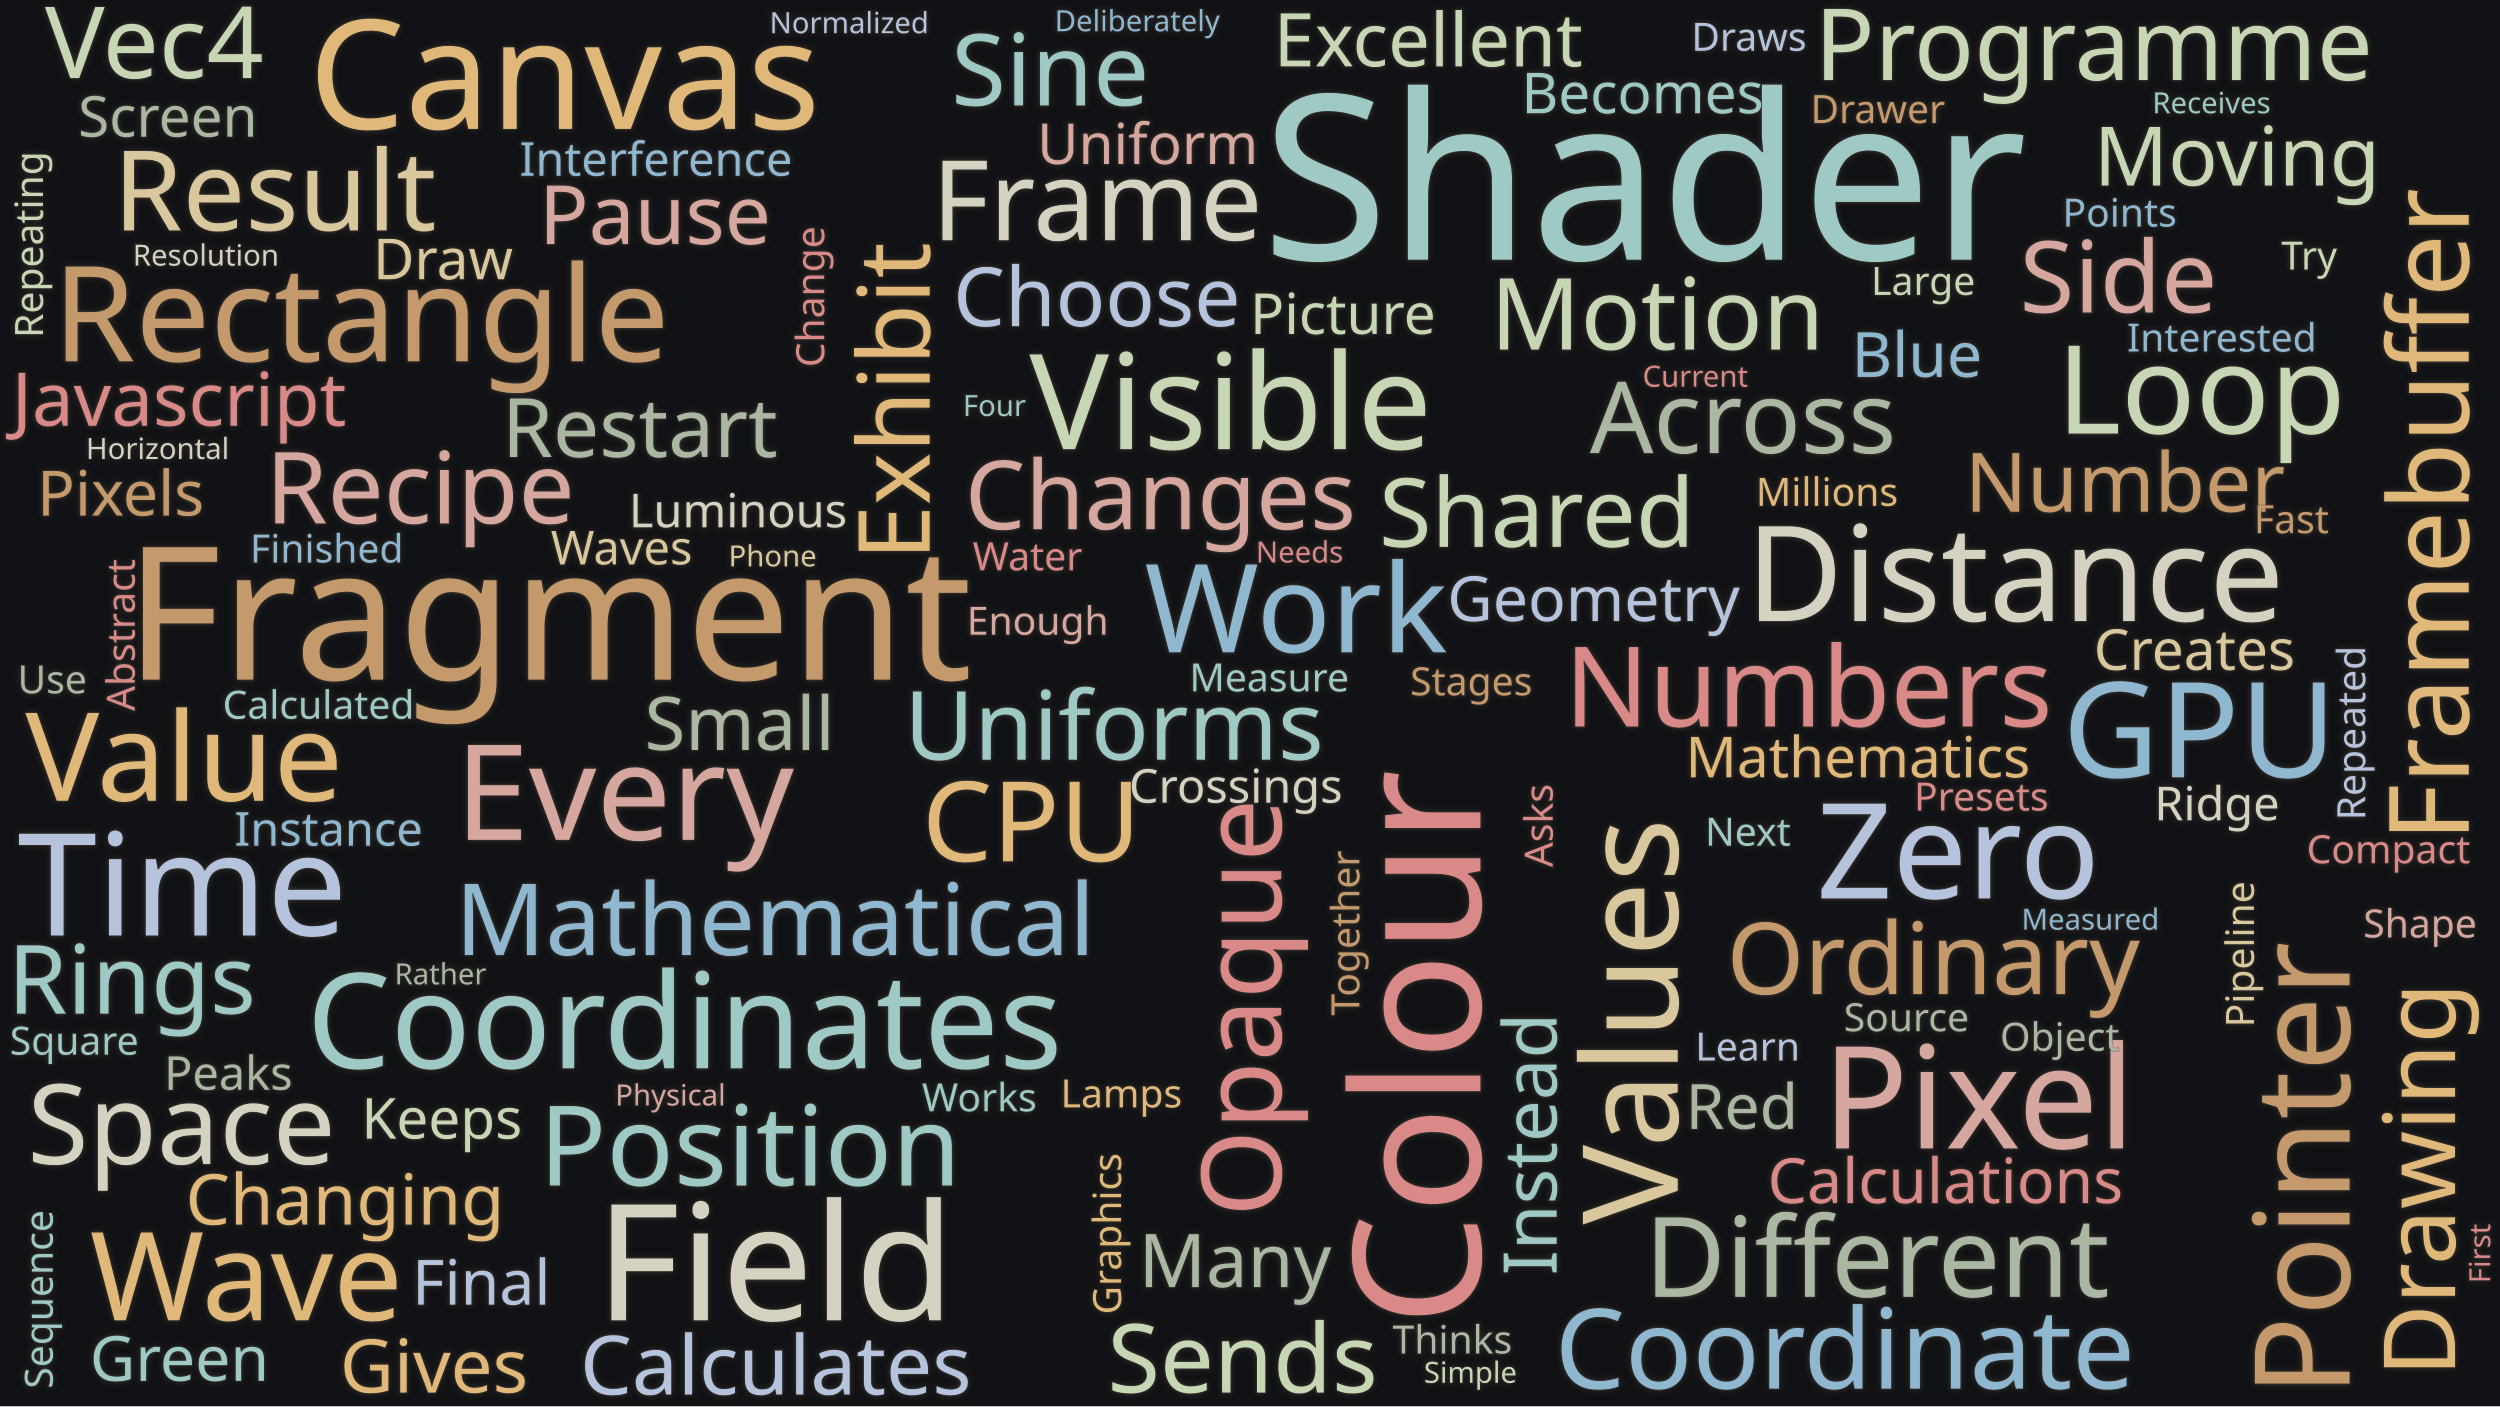
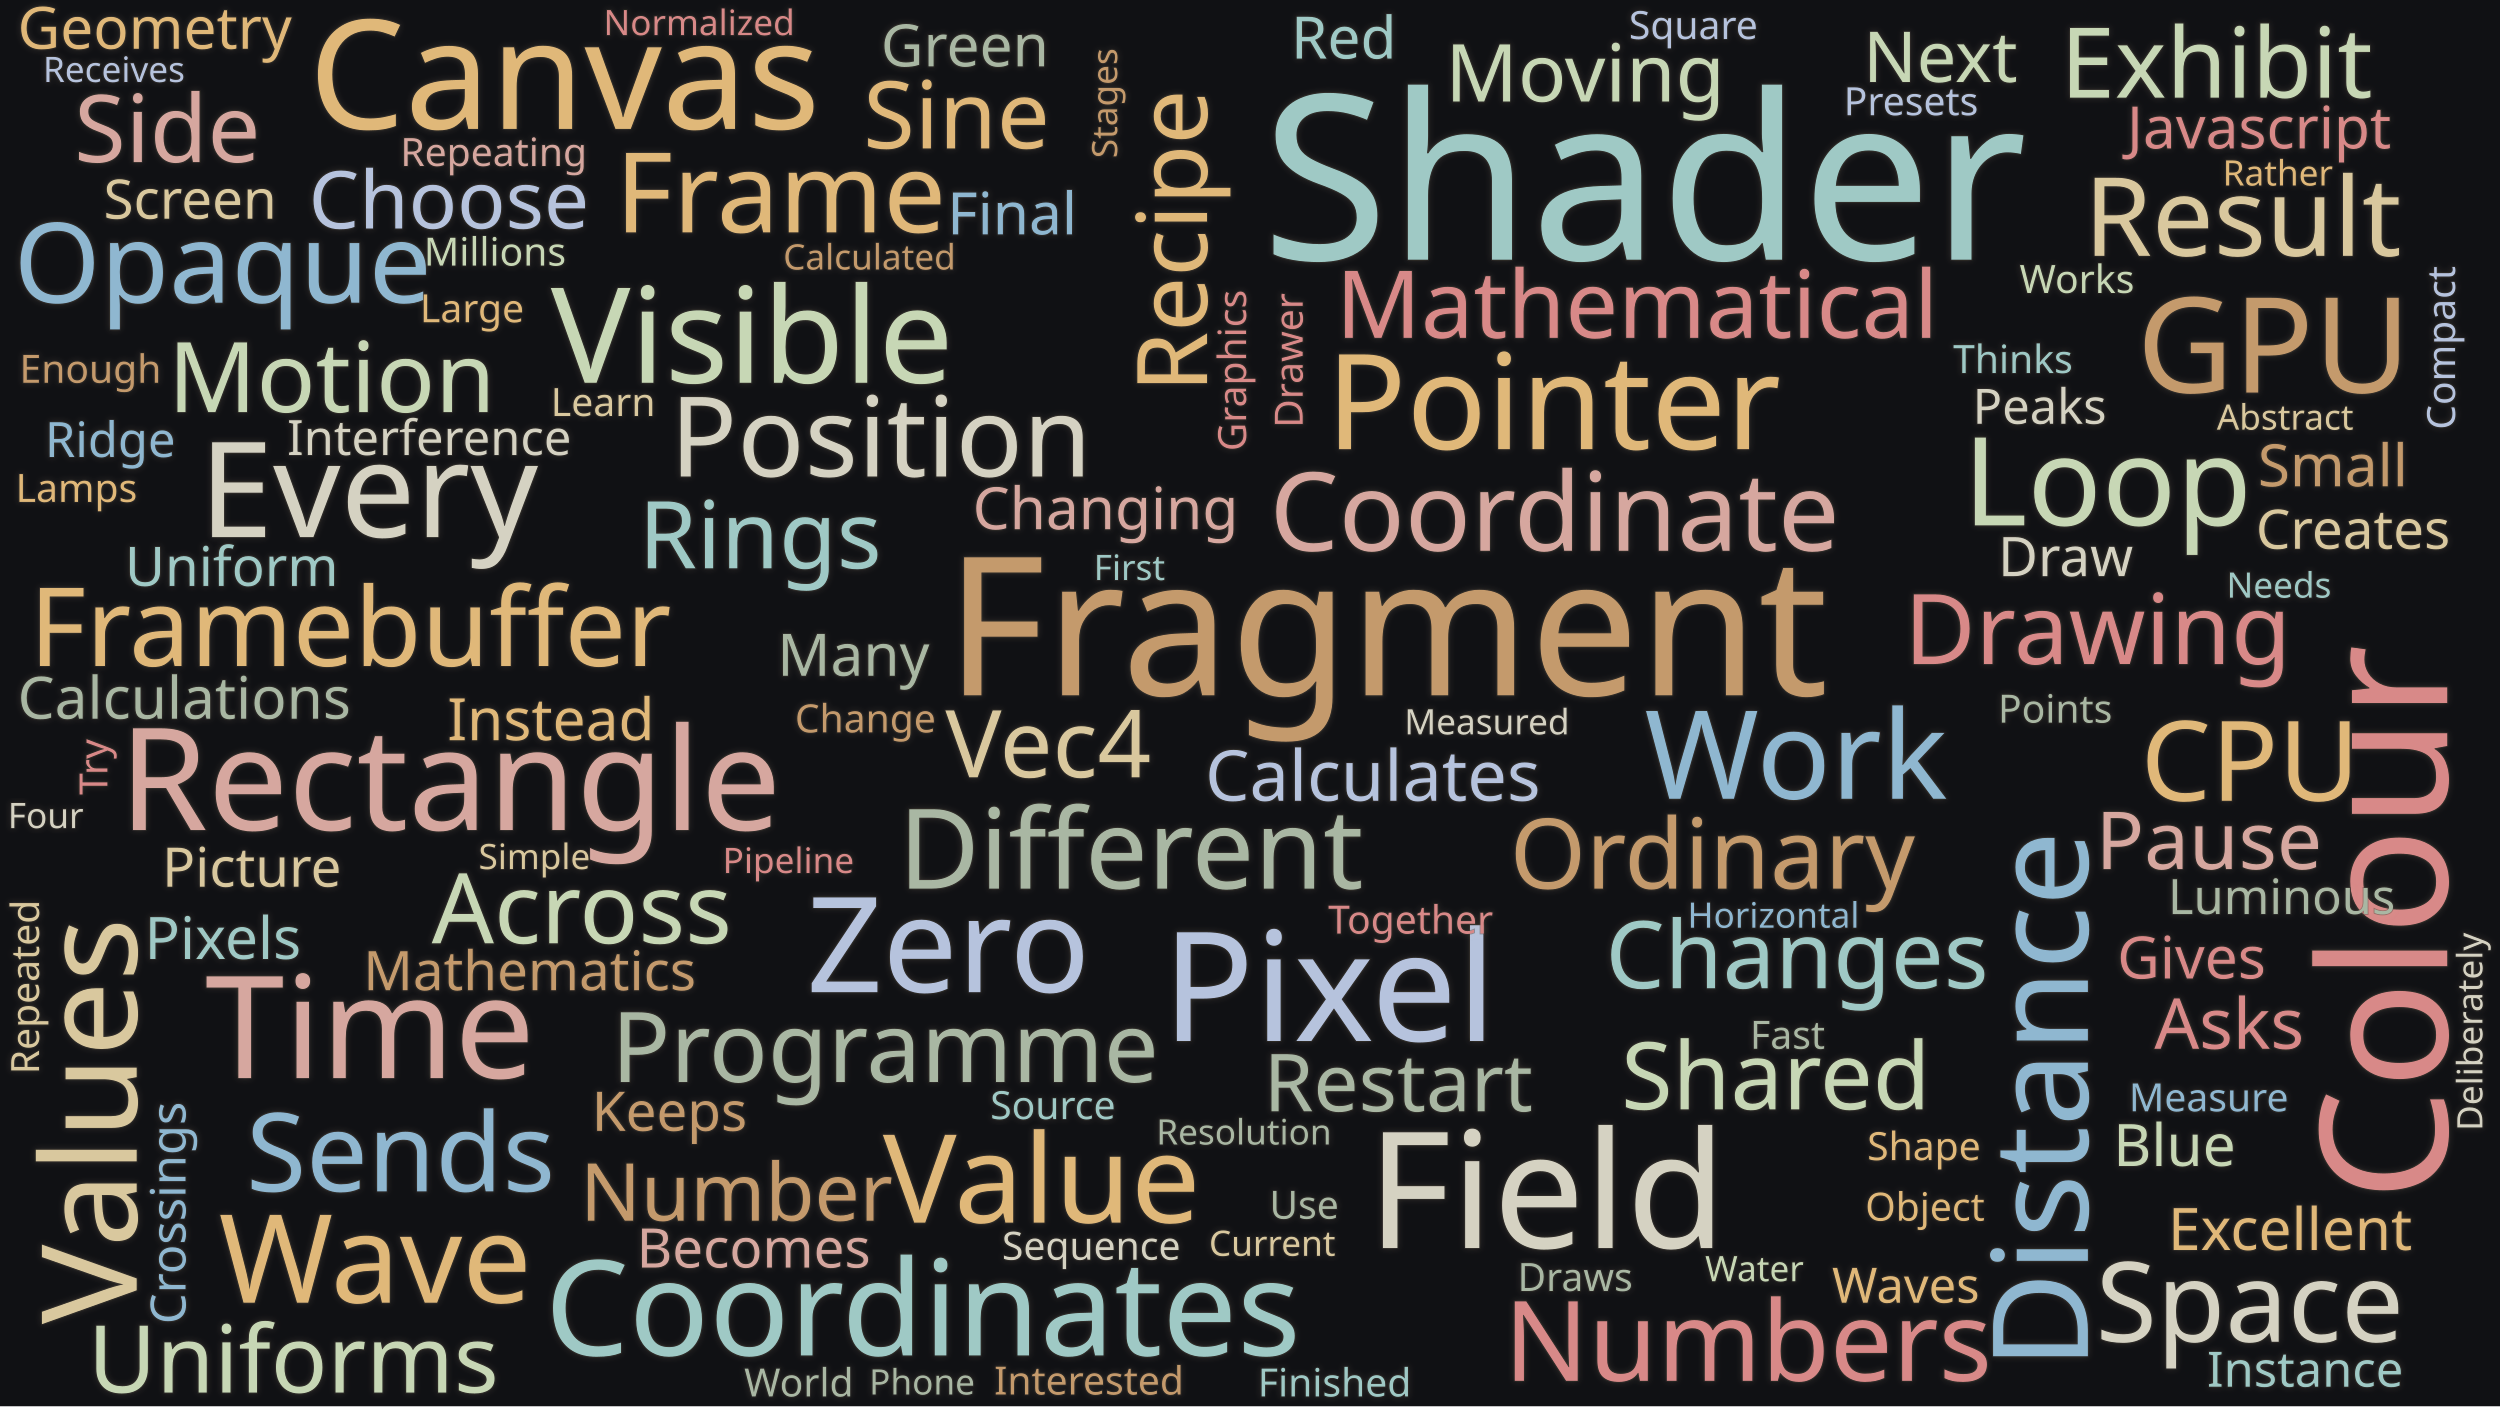
<svg xmlns="http://www.w3.org/2000/svg" role="img" aria-label="Hello, Fragment: Your First Shader from Scratch" width="1280" height="720">
  <defs>
    <filter id="wordGlow" x="-20%" y="-20%" width="140%" height="140%">
      <feDropShadow dx="0" dy="0" stdDeviation="1.6" flood-color="#d8c7a1" flood-opacity="0.18" />
    </filter>
  </defs>
  <style>text { filter: url(#wordGlow); paint-order: stroke fill; stroke: rgba(16,17,20,.34); stroke-width: .9px; }</style>
  <style>text{font-family:'Droid Sans Mono';font-weight:normal;font-style:normal;}</style>
  <rect width="100%" height="100%" style="fill:#101114" />
  <text transform="translate(646,133)" font-size="118" style="fill:#9fc9c5">Shader</text>
-   <text transform="translate(64,348)" font-size="95" style="fill:#c49a6c">Fragment</text>
-   <text transform="translate(758,679) rotate(-90)" font-size="91" style="fill:#d88988">Colour</text>
-   <text transform="translate(305,676)" font-size="83" style="fill:#d5d2c2">Field</text>
+   <text transform="translate(484,356)" font-size="99" style="fill:#c49a6c">Fragment</text>
+   <text transform="translate(1253,615) rotate(-90)" font-size="91" style="fill:#d88988">Colour</text>
+   <text transform="translate(700,639)" font-size="83" style="fill:#d5d2c2">Field</text>
  <text transform="translate(158,66)" font-size="78" style="fill:#e0b879">Canvas</text>
-   <text transform="translate(9,479)" font-size="73" style="fill:#b6c3dd">Time</text>
-   <text transform="translate(933,588)" font-size="73" style="fill:#d6a79f">Pixel</text>
-   <text transform="translate(233,430)" font-size="68" style="fill:#d6a79f">Every</text>
-   <text transform="translate(894,318)" font-size="68" style="fill:#d5d2c2">Distance</text>
-   <text transform="translate(1203,715) rotate(-90)" font-size="68" style="fill:#c49a6c">Pointer</text>
-   <text transform="translate(1056,398)" font-size="68" style="fill:#8fb7d0">GPU</text>
-   <text transform="translate(27,185)" font-size="68" style="fill:#c49a6c">Rectangle</text>
-   <text transform="translate(157,547)" font-size="68" style="fill:#9fc9c5">Coordinates</text>
-   <text transform="translate(527,230)" font-size="68" style="fill:#c7d7b5">Visible</text>
-   <text transform="translate(859,627) rotate(-90)" font-size="68" style="fill:#d9c89e">Values</text>
-   <text transform="translate(930,460)" font-size="68" style="fill:#b6c3dd">Zero</text>
-   <text transform="translate(1053,222)" font-size="63" style="fill:#c7d7b5">Loop</text>
-   <text transform="translate(586,334)" font-size="63" style="fill:#8fb7d0">Work</text>
-   <text transform="translate(46,676)" font-size="63" style="fill:#e0b879">Wave</text>
-   <text transform="translate(13,410)" font-size="63" style="fill:#e0b879">Value</text>
-   <text transform="translate(472,441)" font-size="57" style="fill:#e0b879">CPU</text>
-   <text transform="translate(276,607)" font-size="57" style="fill:#9fc9c5">Position</text>
-   <text transform="translate(477,123)" font-size="57" style="fill:#d5d2c2">Frame</text>
-   <text transform="translate(842,664)" font-size="57" style="fill:#a9b7a3">Different</text>
-   <text transform="translate(656,623) rotate(-90)" font-size="57" style="fill:#d88988">Opaque</text>
-   <text transform="translate(14,596)" font-size="57" style="fill:#d5d2c2">Space</text>
-   <text transform="translate(801,372)" font-size="57" style="fill:#d88988">Numbers</text>
-   <text transform="translate(1264,431) rotate(-90)" font-size="57" style="fill:#e0b879">Framebuffer</text>
-   <text transform="translate(58,118)" font-size="57" style="fill:#d9c89e">Result</text>
-   <text transform="translate(796,711)" font-size="57" style="fill:#8fb7d0">Coordinate</text>
-   <text transform="translate(136,268)" font-size="51" style="fill:#d6a79f">Recipe</text>
-   <text transform="translate(476,287) rotate(-90)" font-size="51" style="fill:#e0b879">Exhibit</text>
-   <text transform="translate(929,41)" font-size="51" style="fill:#c7d7b5">Programme</text>
-   <text transform="translate(814,232)" font-size="51" style="fill:#a9b7a3">Across</text>
-   <text transform="translate(763,179)" font-size="51" style="fill:#c7d7b5">Motion</text>
-   <text transform="translate(884,509)" font-size="51" style="fill:#c49a6c">Ordinary</text>
-   <text transform="translate(1257,705) rotate(-90)" font-size="51" style="fill:#e0b879">Drawing</text>
-   <text transform="translate(233,489)" font-size="51" style="fill:#8fb7d0">Mathematical</text>
-   <text transform="translate(23,40)" font-size="51" style="fill:#c7d7b5">Vec4</text>
-   <text transform="translate(487,54)" font-size="51" style="fill:#9fc9c5">Sine</text>
-   <text transform="translate(1034,160)" font-size="51" style="fill:#d6a79f">Side</text>
-   <text transform="translate(494,271)" font-size="49" style="fill:#d6a79f">Changes</text>
-   <text transform="translate(463,389)" font-size="49" style="fill:#9fc9c5">Uniforms</text>
-   <text transform="translate(706,280)" font-size="49" style="fill:#c7d7b5">Shared</text>
-   <text transform="translate(567,713)" font-size="49" style="fill:#c7d7b5">Sends</text>
-   <text transform="translate(4,519)" font-size="49" style="fill:#9fc9c5">Rings</text>
-   <text transform="translate(1072,95)" font-size="42" style="fill:#c7d7b5">Moving</text>
-   <text transform="translate(488,167)" font-size="42" style="fill:#b6c3dd">Choose</text>
-   <text transform="translate(276,125)" font-size="42" style="fill:#d6a79f">Pause</text>
-   <text transform="translate(1006,262)" font-size="42" style="fill:#c49a6c">Number</text>
-   <text transform="translate(257,234)" font-size="42" style="fill:#a9b7a3">Restart</text>
-   <text transform="translate(297,714)" font-size="42" style="fill:#b6c3dd">Calculates</text>
-   <text transform="translate(6,218)" font-size="38" style="fill:#d88988">Javascript</text>
-   <text transform="translate(652,34)" font-size="38" style="fill:#c7d7b5">Excellent</text>
-   <text transform="translate(583,659)" font-size="38" style="fill:#a9b7a3">Many</text>
-   <text transform="translate(797,653) rotate(-90)" font-size="38" style="fill:#9fc9c5">Instead</text>
-   <text transform="translate(174,713)" font-size="38" style="fill:#e0b879">Gives</text>
-   <text transform="translate(330,384)" font-size="38" style="fill:#a9b7a3">Small</text>
-   <text transform="translate(95,627)" font-size="36" style="fill:#e0b879">Changing</text>
-   <text transform="translate(905,616)" font-size="32" style="fill:#d88988">Calculations</text>
-   <text transform="translate(19,264)" font-size="32" style="fill:#c49a6c">Pixels</text>
-   <text transform="translate(211,668)" font-size="32" style="fill:#b6c3dd">Final</text>
-   <text transform="translate(741,318)" font-size="32" style="fill:#b6c3dd">Geometry</text>
-   <text transform="translate(863,578)" font-size="32" style="fill:#a9b7a3">Red</text>
-   <text transform="translate(46,707)" font-size="32" style="fill:#9fc9c5">Green</text>
-   <text transform="translate(948,193)" font-size="32" style="fill:#8fb7d0">Blue</text>
-   <text transform="translate(863,398)" font-size="29" style="fill:#e0b879">Mathematics</text>
-   <text transform="translate(779,58)" font-size="29" style="fill:#9fc9c5">Becomes</text>
-   <text transform="translate(40,70)" font-size="29" style="fill:#a9b7a3">Screen</text>
-   <text transform="translate(640,171)" font-size="29" style="fill:#c7d7b5">Picture</text>
-   <text transform="translate(185,583)" font-size="29" style="fill:#c7d7b5">Keeps</text>
-   <text transform="translate(531,84)" font-size="29" style="fill:#d6a79f">Uniform</text>
-   <text transform="translate(191,143)" font-size="29" style="fill:#d9c89e">Draw</text>
-   <text transform="translate(1072,343)" font-size="29" style="fill:#d9c89e">Creates</text>
-   <text transform="translate(266,90)" font-size="24" style="fill:#8fb7d0">Interference</text>
-   <text transform="translate(84,558)" font-size="24" style="fill:#a9b7a3">Peaks</text>
-   <text transform="translate(578,411)" font-size="24" style="fill:#d5d2c2">Crossings</text>
-   <text transform="translate(282,289)" font-size="24" style="fill:#d9c89e">Waves</text>
-   <text transform="translate(322,270)" font-size="24" style="fill:#d5d2c2">Luminous</text>
-   <text transform="translate(1103,420)" font-size="24" style="fill:#d5d2c2">Ridge</text>
-   <text transform="translate(120,433)" font-size="24" style="fill:#8fb7d0">Instance</text>
-   <text transform="translate(543,567)" font-size="20" style="fill:#e0b879">Lamps</text>
-   <text transform="translate(868,543)" font-size="20" style="fill:#b6c3dd">Learn</text>
-   <text transform="translate(609,354)" font-size="20" style="fill:#9fc9c5">Measure</text>
-   <text transform="translate(1056,116)" font-size="20" style="fill:#8fb7d0">Points</text>
-   <text transform="translate(899,259)" font-size="20" style="fill:#e0b879">Millions</text>
-   <text transform="translate(696,520) rotate(-90)" font-size="20" style="fill:#c49a6c">Together</text>
-   <text transform="translate(495,325)" font-size="20" style="fill:#d6a79f">Enough</text>
-   <text transform="translate(128,288)" font-size="20" style="fill:#8fb7d0">Finished</text>
-   <text transform="translate(9,355)" font-size="20" style="fill:#a9b7a3">Use</text>
-   <text transform="translate(1168,138)" font-size="20" style="fill:#c7d7b5">Try</text>
-   <text transform="translate(980,415)" font-size="20" style="fill:#d88988">Presets</text>
-   <text transform="translate(944,528)" font-size="20" style="fill:#a9b7a3">Source</text>
-   <text transform="translate(927,63)" font-size="20" style="fill:#c49a6c">Drawer</text>
-   <text transform="translate(472,569)" font-size="20" style="fill:#9fc9c5">Works</text>
-   <text transform="translate(1024,538)" font-size="20" style="fill:#a9b7a3">Object</text>
-   <text transform="translate(795,444) rotate(-90)" font-size="20" style="fill:#d88988">Asks</text>
-   <text transform="translate(866,26)" font-size="20" style="fill:#b6c3dd">Draws</text>
-   <text transform="translate(873,433)" font-size="20" style="fill:#9fc9c5">Next</text>
-   <text transform="translate(422,188) rotate(-90)" font-size="20" style="fill:#d88988">Change</text>
-   <text transform="translate(958,151)" font-size="20" style="fill:#c7d7b5">Large</text>
-   <text transform="translate(5,540)" font-size="20" style="fill:#9fc9c5">Square</text>
-   <text transform="translate(1089,180)" font-size="20" style="fill:#8fb7d0">Interested</text>
-   <text transform="translate(27,711) rotate(-90)" font-size="20" style="fill:#9fc9c5">Sequence</text>
-   <text transform="translate(22,173) rotate(-90)" font-size="20" style="fill:#c7d7b5">Repeating</text>
-   <text transform="translate(1181,442)" font-size="20" style="fill:#d88988">Compact</text>
-   <text transform="translate(1154,273)" font-size="20" style="fill:#c49a6c">Fast</text>
-   <text transform="translate(1210,480)" font-size="20" style="fill:#d6a79f">Shape</text>
-   <text transform="translate(1211,420) rotate(-90)" font-size="20" style="fill:#b6c3dd">Repeated</text>
-   <text transform="translate(713,693)" font-size="20" style="fill:#a9b7a3">Thinks</text>
-   <text transform="translate(574,673) rotate(-90)" font-size="20" style="fill:#e0b879">Graphics</text>
-   <text transform="translate(1154,526) rotate(-90)" font-size="20" style="fill:#d9c89e">Pipeline</text>
-   <text transform="translate(114,368)" font-size="20" style="fill:#9fc9c5">Calculated</text>
-   <text transform="translate(498,292)" font-size="20" style="fill:#d88988">Water</text>
-   <text transform="translate(69,364) rotate(-90)" font-size="20" style="fill:#d88988">Abstract</text>
-   <text transform="translate(722,356)" font-size="20" style="fill:#c49a6c">Stages</text>
-   <text transform="translate(540,16)" font-size="15" style="fill:#8fb7d0">Deliberately</text>
-   <text transform="translate(729,708)" font-size="15" style="fill:#c7d7b5">Simple</text>
-   <text transform="translate(1275,657) rotate(-90)" font-size="15" style="fill:#d88988">First</text>
-   <text transform="translate(643,288)" font-size="15" style="fill:#d88988">Needs</text>
-   <text transform="translate(1102,58)" font-size="15" style="fill:#9fc9c5">Receives</text>
-   <text transform="translate(493,213)" font-size="15" style="fill:#9fc9c5">Four</text>
-   <text transform="translate(394,17)" font-size="15" style="fill:#b6c3dd">Normalized</text>
-   <text transform="translate(44,235)" font-size="15" style="fill:#d5d2c2">Horizontal</text>
-   <text transform="translate(841,198)" font-size="15" style="fill:#d88988">Current</text>
-   <text transform="translate(1035,476)" font-size="15" style="fill:#8fb7d0">Measured</text>
-   <text transform="translate(373,290)" font-size="15" style="fill:#d9c89e">Phone</text>
-   <text transform="translate(68,136)" font-size="15" style="fill:#d5d2c2">Resolution</text>
-   <text transform="translate(202,504)" font-size="15" style="fill:#a9b7a3">Rather</text>
-   <text transform="translate(315,566)" font-size="15" style="fill:#d6a79f">Physical</text>
+   <text transform="translate(595,533)" font-size="78" style="fill:#b6c3dd">Pixel</text>
+   <text transform="translate(105,552)" font-size="73" style="fill:#d6a79f">Time</text>
+   <text transform="translate(61,425)" font-size="73" style="fill:#d6a79f">Rectangle</text>
+   <text transform="translate(102,275)" font-size="68" style="fill:#d5d2c2">Every</text>
+   <text transform="translate(1069,701) rotate(-90)" font-size="68" style="fill:#8fb7d0">Distance</text>
+   <text transform="translate(679,230)" font-size="68" style="fill:#e0b879">Pointer</text>
+   <text transform="translate(1094,201)" font-size="68" style="fill:#c49a6c">GPU</text>
+   <text transform="translate(279,694)" font-size="68" style="fill:#9fc9c5">Coordinates</text>
+   <text transform="translate(282,196)" font-size="68" style="fill:#c7d7b5">Visible</text>
+   <text transform="translate(70,678) rotate(-90)" font-size="68" style="fill:#d9c89e">Values</text>
+   <text transform="translate(413,508)" font-size="68" style="fill:#b6c3dd">Zero</text>
+   <text transform="translate(1005,269)" font-size="63" style="fill:#c7d7b5">Loop</text>
+   <text transform="translate(842,409)" font-size="63" style="fill:#8fb7d0">Work</text>
+   <text transform="translate(112,667)" font-size="63" style="fill:#e0b879">Wave</text>
+   <text transform="translate(452,626)" font-size="63" style="fill:#e0b879">Value</text>
+   <text transform="translate(1096,410)" font-size="57" style="fill:#e0b879">CPU</text>
+   <text transform="translate(343,244)" font-size="57" style="fill:#d5d2c2">Position</text>
+   <text transform="translate(315,119)" font-size="57" style="fill:#e0b879">Frame</text>
+   <text transform="translate(460,455)" font-size="57" style="fill:#a9b7a3">Different</text>
+   <text transform="translate(7,155)" font-size="57" style="fill:#8fb7d0">Opaque</text>
+   <text transform="translate(1073,687)" font-size="57" style="fill:#d5d2c2">Space</text>
+   <text transform="translate(770,707)" font-size="57" style="fill:#d88988">Numbers</text>
+   <text transform="translate(15,341)" font-size="56" style="fill:#e0b879">Framebuffer</text>
+   <text transform="translate(1067,131)" font-size="56" style="fill:#d9c89e">Result</text>
+   <text transform="translate(126,610)" font-size="56" style="fill:#8fb7d0">Sends</text>
+   <text transform="translate(650,282)" font-size="56" style="fill:#d6a79f">Coordinate</text>
+   <text transform="translate(618,201) rotate(-90)" font-size="50" style="fill:#e0b879">Recipe</text>
+   <text transform="translate(1055,50)" font-size="50" style="fill:#c7d7b5">Exhibit</text>
+   <text transform="translate(313,554)" font-size="50" style="fill:#a9b7a3">Programme</text>
+   <text transform="translate(221,483)" font-size="50" style="fill:#c7d7b5">Across</text>
+   <text transform="translate(86,211)" font-size="50" style="fill:#c7d7b5">Motion</text>
+   <text transform="translate(773,455)" font-size="50" style="fill:#c49a6c">Ordinary</text>
+   <text transform="translate(975,340)" font-size="50" style="fill:#d88988">Drawing</text>
+   <text transform="translate(684,173)" font-size="48" style="fill:#d88988">Mathematical</text>
+   <text transform="translate(484,398)" font-size="48" style="fill:#d9c89e">Vec4</text>
+   <text transform="translate(442,76)" font-size="48" style="fill:#e0b879">Sine</text>
+   <text transform="translate(38,83)" font-size="48" style="fill:#d6a79f">Side</text>
+   <text transform="translate(822,506)" font-size="48" style="fill:#9fc9c5">Changes</text>
+   <text transform="translate(45,713)" font-size="48" style="fill:#c7d7b5">Uniforms</text>
+   <text transform="translate(830,568)" font-size="48" style="fill:#c7d7b5">Shared</text>
+   <text transform="translate(327,291)" font-size="48" style="fill:#9fc9c5">Rings</text>
+   <text transform="translate(740,52)" font-size="41" style="fill:#c7d7b5">Moving</text>
+   <text transform="translate(158,117)" font-size="41" style="fill:#b6c3dd">Choose</text>
+   <text transform="translate(1073,445)" font-size="41" style="fill:#d6a79f">Pause</text>
+   <text transform="translate(297,625)" font-size="41" style="fill:#c49a6c">Number</text>
+   <text transform="translate(647,569)" font-size="41" style="fill:#a9b7a3">Restart</text>
+   <text transform="translate(617,410)" font-size="36" style="fill:#b6c3dd">Calculates</text>
+   <text transform="translate(1103,537)" font-size="36" style="fill:#d88988">Asks</text>
+   <text transform="translate(954,42)" font-size="36" style="fill:#c7d7b5">Next</text>
+   <text transform="translate(1089,76)" font-size="30" style="fill:#d88988">Javascript</text>
+   <text transform="translate(1110,640)" font-size="30" style="fill:#e0b879">Excellent</text>
+   <text transform="translate(398,346)" font-size="30" style="fill:#a9b7a3">Many</text>
+   <text transform="translate(229,379)" font-size="30" style="fill:#e0b879">Instead</text>
+   <text transform="translate(1084,501)" font-size="30" style="fill:#d88988">Gives</text>
+   <text transform="translate(1156,249)" font-size="30" style="fill:#c49a6c">Small</text>
+   <text transform="translate(498,271)" font-size="30" style="fill:#d6a79f">Changing</text>
+   <text transform="translate(9,368)" font-size="30" style="fill:#a9b7a3">Calculations</text>
+   <text transform="translate(74,491)" font-size="30" style="fill:#9fc9c5">Pixels</text>
+   <text transform="translate(485,120)" font-size="30" style="fill:#8fb7d0">Final</text>
+   <text transform="translate(9,25)" font-size="30" style="fill:#e0b879">Geometry</text>
+   <text transform="translate(661,30)" font-size="30" style="fill:#9fc9c5">Red</text>
+   <text transform="translate(451,34)" font-size="30" style="fill:#a9b7a3">Green</text>
+   <text transform="translate(1082,597)" font-size="30" style="fill:#c7d7b5">Blue</text>
+   <text transform="translate(186,507)" font-size="28" style="fill:#c49a6c">Mathematics</text>
+   <text transform="translate(326,649)" font-size="28" style="fill:#d6a79f">Becomes</text>
+   <text transform="translate(53,112)" font-size="28" style="fill:#d9c89e">Screen</text>
+   <text transform="translate(83,454)" font-size="28" style="fill:#d9c89e">Picture</text>
+   <text transform="translate(303,579)" font-size="28" style="fill:#c49a6c">Keeps</text>
+   <text transform="translate(64,300)" font-size="28" style="fill:#9fc9c5">Uniform</text>
+   <text transform="translate(1023,295)" font-size="28" style="fill:#d5d2c2">Draw</text>
+   <text transform="translate(1155,281)" font-size="28" style="fill:#d9c89e">Creates</text>
+   <text transform="translate(147,233)" font-size="25" style="fill:#d5d2c2">Interference</text>
+   <text transform="translate(1010,217)" font-size="25" style="fill:#d5d2c2">Peaks</text>
+   <text transform="translate(95,678) rotate(-90)" font-size="25" style="fill:#8fb7d0">Crossings</text>
+   <text transform="translate(938,667)" font-size="25" style="fill:#e0b879">Waves</text>
+   <text transform="translate(1110,468)" font-size="25" style="fill:#a9b7a3">Luminous</text>
+   <text transform="translate(23,234)" font-size="25" style="fill:#8fb7d0">Ridge</text>
+   <text transform="translate(1130,710)" font-size="25" style="fill:#9fc9c5">Instance</text>
+   <text transform="translate(8,257)" font-size="20" style="fill:#e0b879">Lamps</text>
+   <text transform="translate(282,213)" font-size="20" style="fill:#d9c89e">Learn</text>
+   <text transform="translate(1090,569)" font-size="20" style="fill:#8fb7d0">Measure</text>
+   <text transform="translate(1023,370)" font-size="20" style="fill:#a9b7a3">Points</text>
+   <text transform="translate(217,136)" font-size="20" style="fill:#c7d7b5">Millions</text>
+   <text transform="translate(680,478)" font-size="20" style="fill:#d88988">Together</text>
+   <text transform="translate(381,715)" font-size="20" style="fill:#a9b7a3">World</text>
+   <text transform="translate(10,196)" font-size="20" style="fill:#c49a6c">Enough</text>
+   <text transform="translate(644,715)" font-size="20" style="fill:#9fc9c5">Finished</text>
+   <text transform="translate(650,624)" font-size="20" style="fill:#a9b7a3">Use</text>
+   <text transform="translate(55,407) rotate(-90)" font-size="20" style="fill:#d88988">Try</text>
+   <text transform="translate(944,59)" font-size="20" style="fill:#b6c3dd">Presets</text>
+   <text transform="translate(507,573)" font-size="20" style="fill:#9fc9c5">Source</text>
+   <text transform="translate(667,219) rotate(-90)" font-size="20" style="fill:#d88988">Drawer</text>
+   <text transform="translate(1034,150)" font-size="20" style="fill:#c7d7b5">Works</text>
+   <text transform="translate(955,625)" font-size="20" style="fill:#e0b879">Object</text>
+   <text transform="translate(777,661)" font-size="20" style="fill:#a9b7a3">Draws</text>
+   <text transform="translate(407,375)" font-size="20" style="fill:#c49a6c">Change</text>
+   <text transform="translate(215,165)" font-size="20" style="fill:#e0b879">Large</text>
+   <text transform="translate(834,20)" font-size="20" style="fill:#b6c3dd">Square</text>
+   <text transform="translate(509,714)" font-size="20" style="fill:#c49a6c">Interested</text>
+   <text transform="translate(513,645)" font-size="20" style="fill:#d5d2c2">Sequence</text>
+   <text transform="translate(205,85)" font-size="20" style="fill:#d6a79f">Repeating</text>
+   <text transform="translate(1257,220) rotate(-90)" font-size="20" style="fill:#b6c3dd">Compact</text>
+   <text transform="translate(896,537)" font-size="20" style="fill:#a9b7a3">Fast</text>
+   <text transform="translate(956,594)" font-size="20" style="fill:#e0b879">Shape</text>
+   <text transform="translate(20,550) rotate(-90)" font-size="20" style="fill:#d9c89e">Repeated</text>
+   <text transform="translate(1000,191)" font-size="20" style="fill:#9fc9c5">Thinks</text>
+   <text transform="translate(638,231) rotate(-90)" font-size="20" style="fill:#d88988">Graphics</text>
+   <text transform="translate(370,447)" font-size="18" style="fill:#d88988">Pipeline</text>
+   <text transform="translate(401,138)" font-size="18" style="fill:#c49a6c">Calculated</text>
+   <text transform="translate(873,656)" font-size="18" style="fill:#c7d7b5">Water</text>
+   <text transform="translate(1135,220)" font-size="18" style="fill:#d9c89e">Abstract</text>
+   <text transform="translate(572,81) rotate(-90)" font-size="18" style="fill:#c49a6c">Stages</text>
+   <text transform="translate(1271,579) rotate(-90)" font-size="18" style="fill:#d5d2c2">Deliberately</text>
+   <text transform="translate(245,445)" font-size="18" style="fill:#d9c89e">Simple</text>
+   <text transform="translate(560,297)" font-size="18" style="fill:#9fc9c5">First</text>
+   <text transform="translate(1140,306)" font-size="18" style="fill:#9fc9c5">Needs</text>
+   <text transform="translate(22,42)" font-size="18" style="fill:#b6c3dd">Receives</text>
+   <text transform="translate(4,424)" font-size="18" style="fill:#d5d2c2">Four</text>
+   <text transform="translate(309,18)" font-size="18" style="fill:#d88988">Normalized</text>
+   <text transform="translate(864,475)" font-size="18" style="fill:#8fb7d0">Horizontal</text>
+   <text transform="translate(619,643)" font-size="18" style="fill:#d9c89e">Current</text>
+   <text transform="translate(719,376)" font-size="18" style="fill:#d5d2c2">Measured</text>
+   <text transform="translate(445,714)" font-size="18" style="fill:#a9b7a3">Phone</text>
+   <text transform="translate(592,586)" font-size="18" style="fill:#a9b7a3">Resolution</text>
+   <text transform="translate(1138,95)" font-size="18" style="fill:#e0b879">Rather</text>
</svg>
